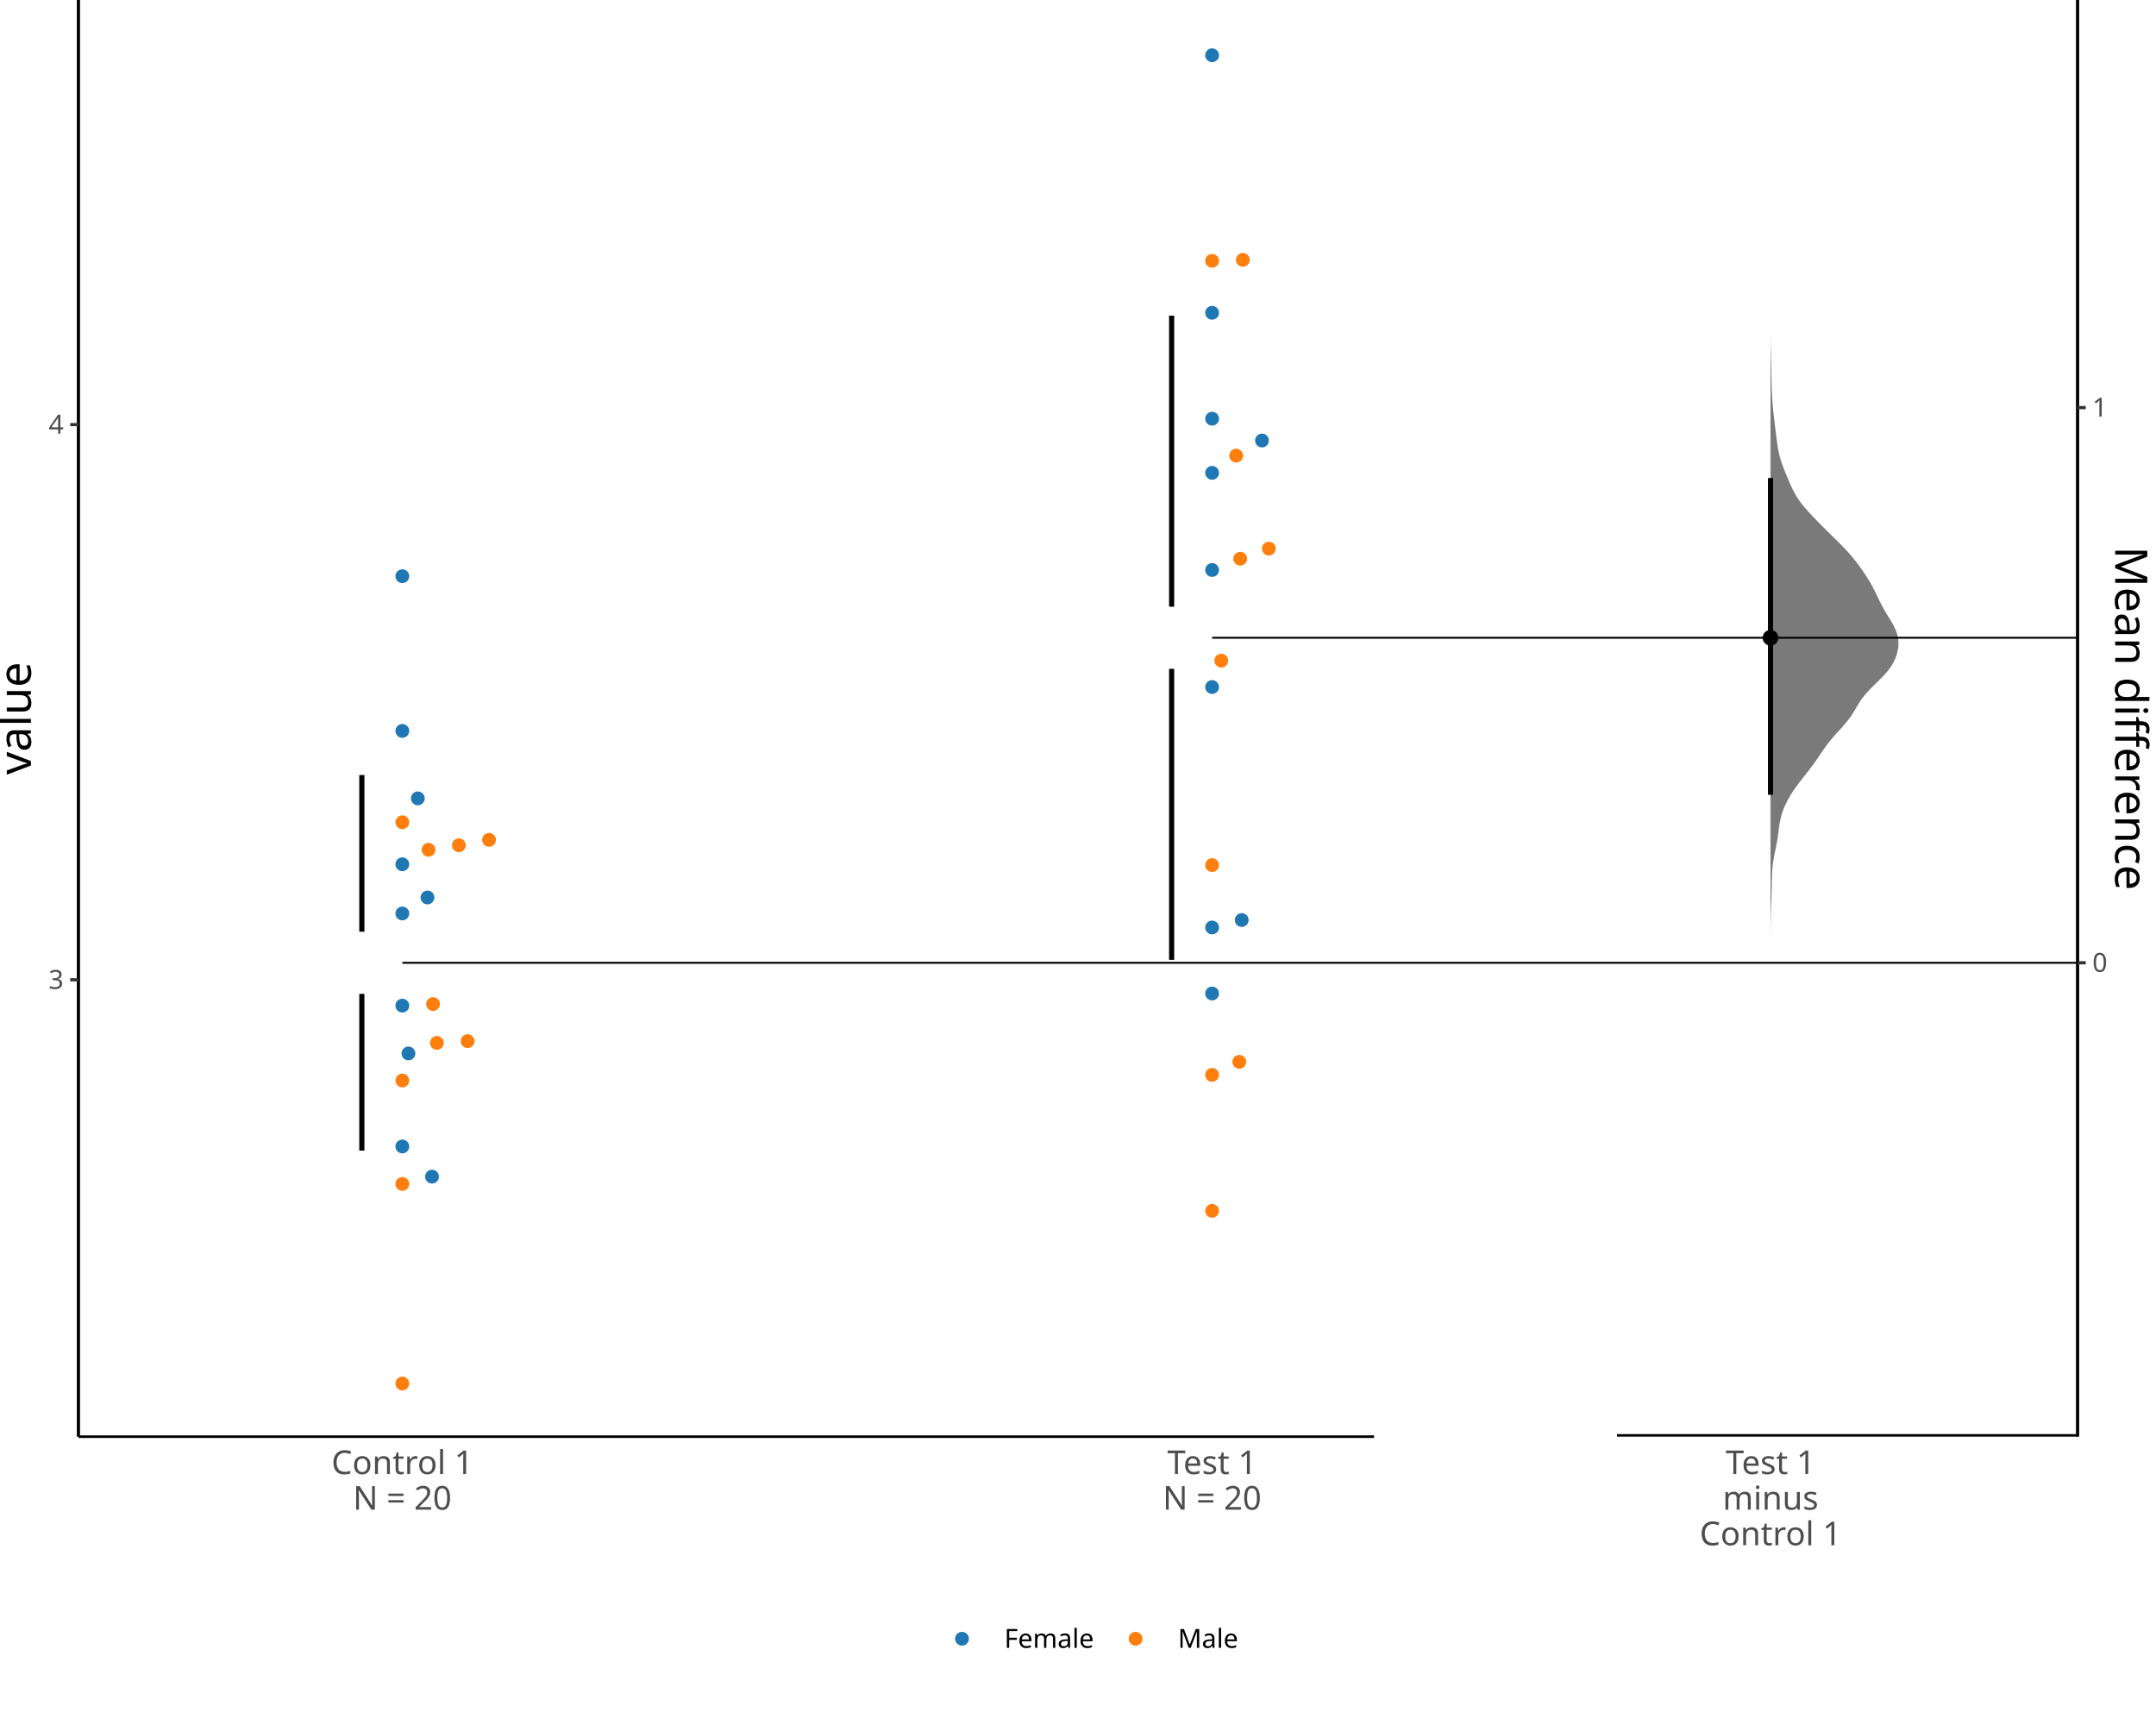
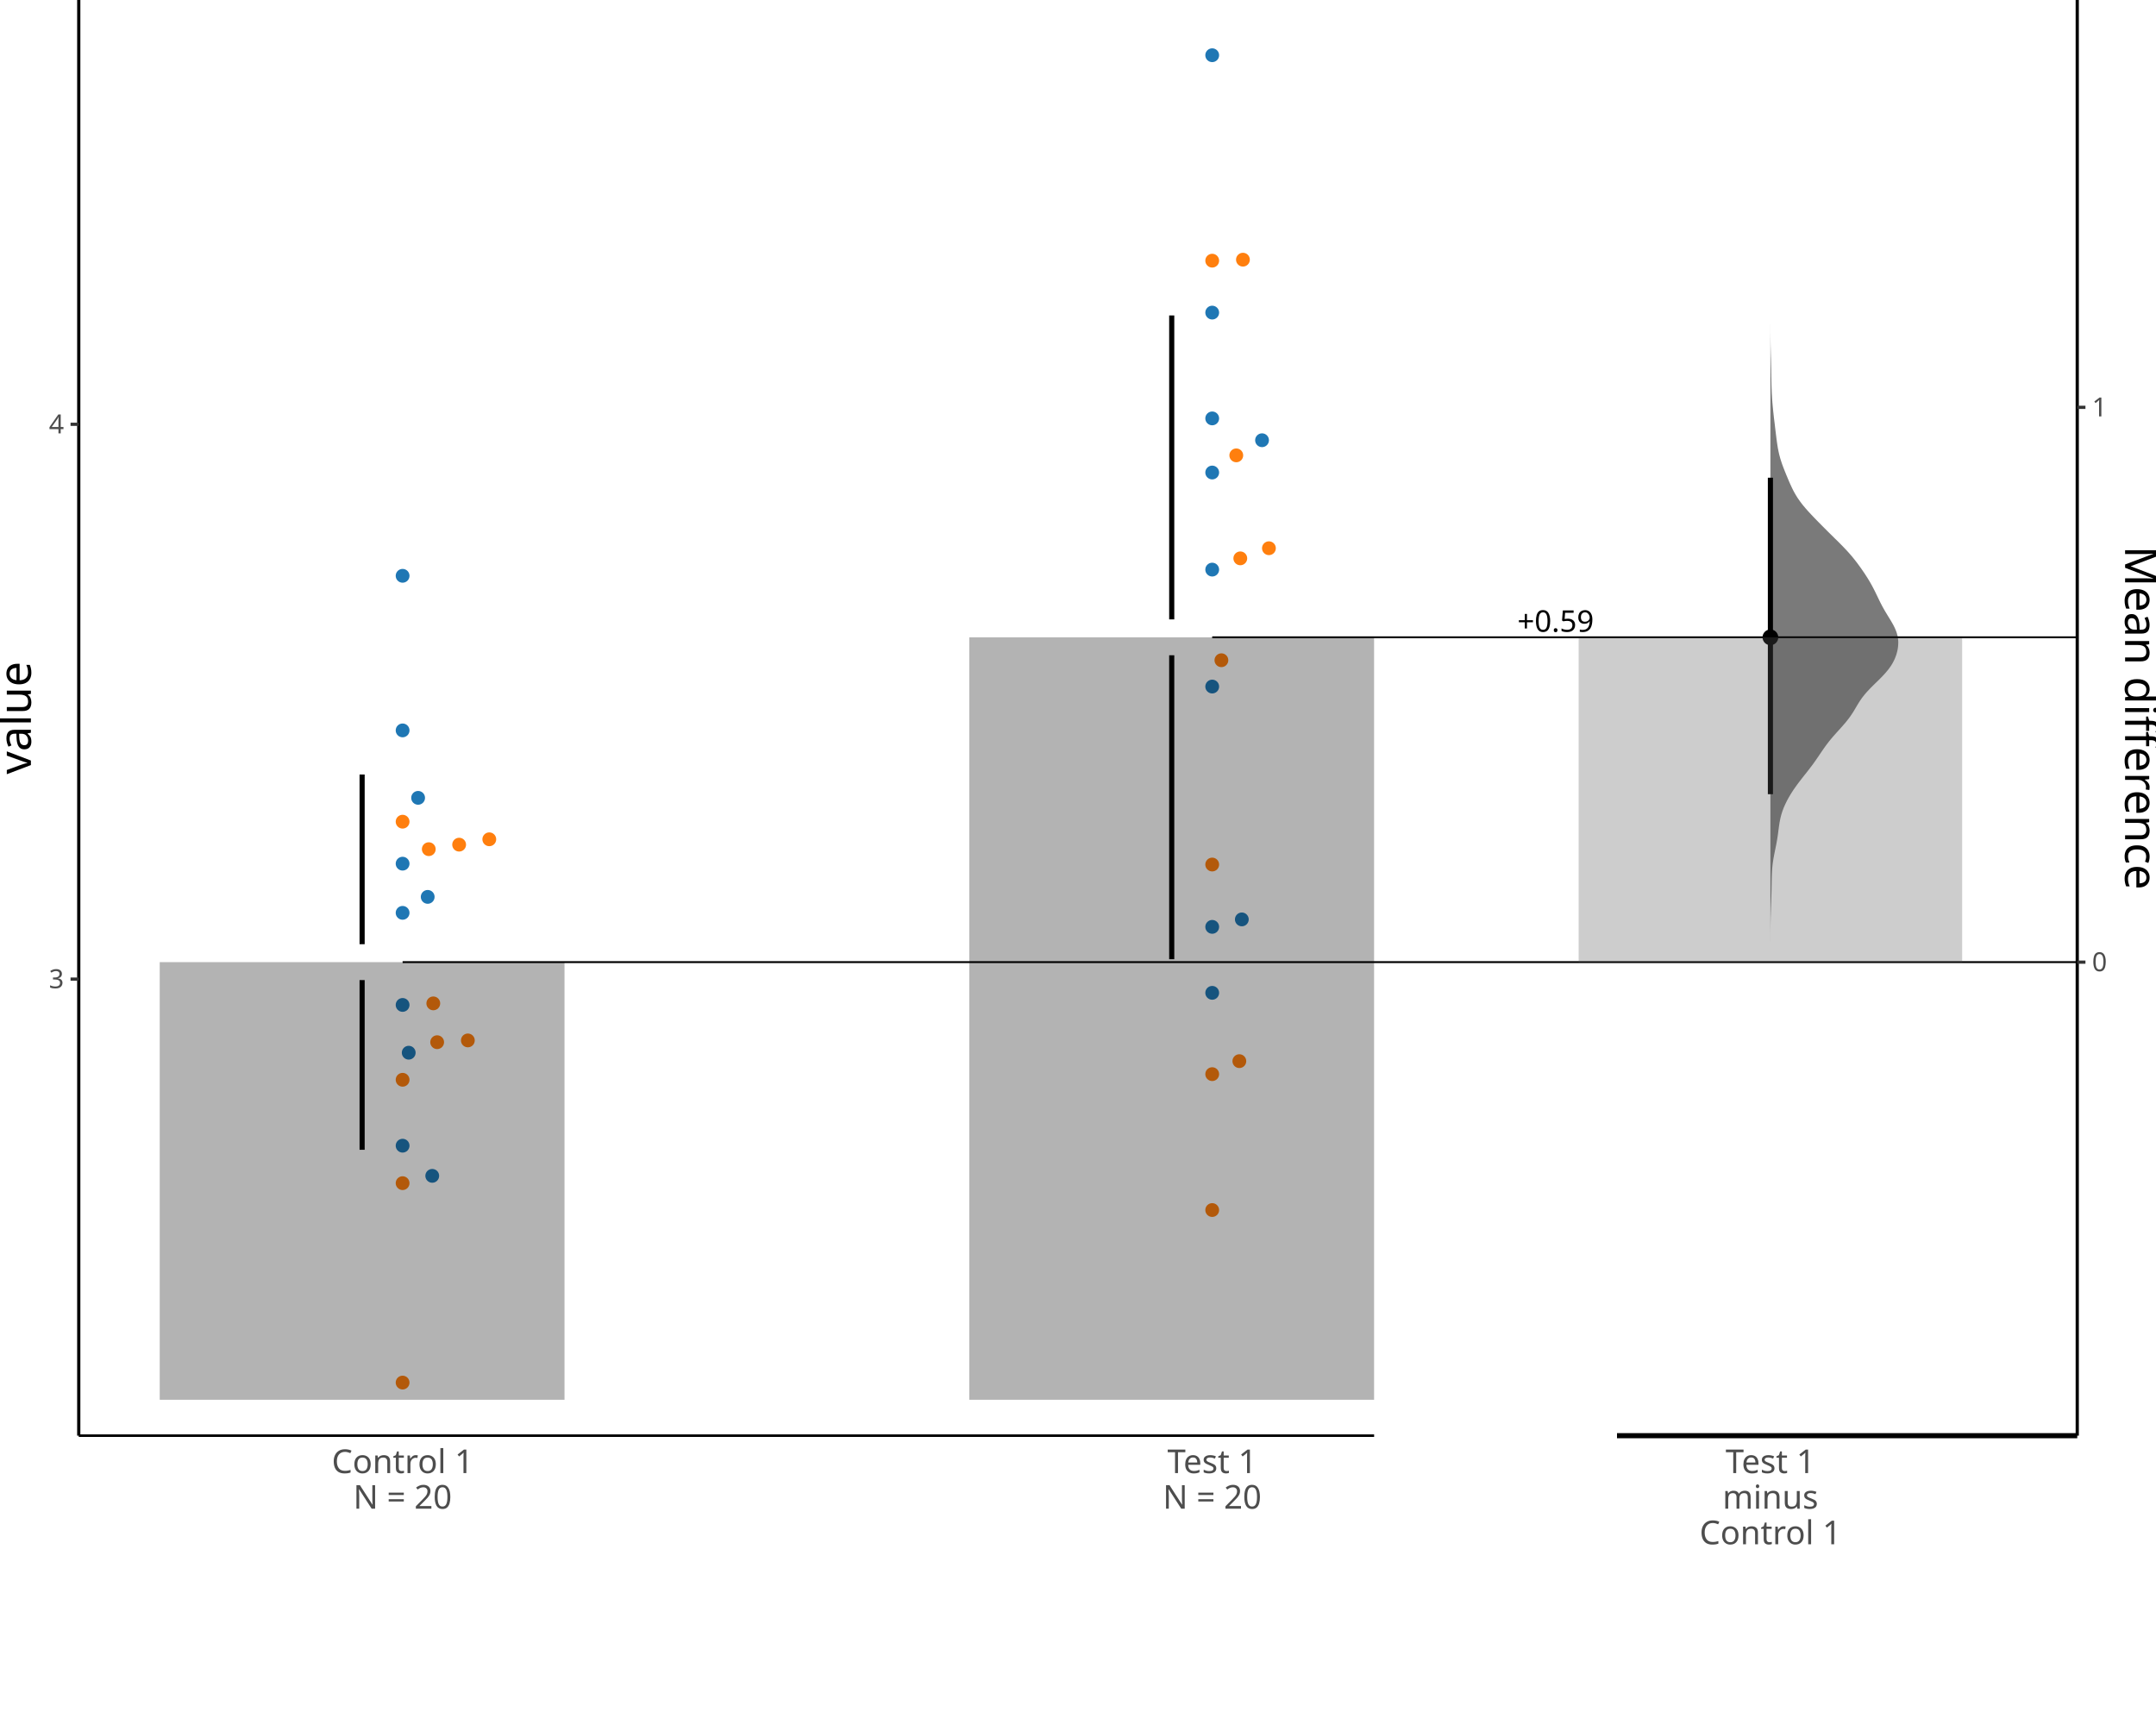
<svg xmlns="http://www.w3.org/2000/svg" class="svglite" data-engine-version="2.0" width="720.00pt" height="576.00pt" viewBox="0 0 720.00 576.00">
  <defs>
    <style type="text/css">
    .svglite line, .svglite polyline, .svglite polygon, .svglite path, .svglite rect, .svglite circle {
      fill: none;
      stroke: #000000;
      stroke-linecap: round;
      stroke-linejoin: round;
      stroke-miterlimit: 10.00;
    }
  </style>
  </defs>
  <rect width="100%" height="100%" style="stroke: none; fill: #FFFFFF;" />
  <defs>
    <clipPath id="cpMC4wMHw3MjAuMDB8MC4wMHw1NzYuMDA=">
      <rect x="0.00" y="0.00" width="720.00" height="576.00" />
    </clipPath>
  </defs>
  <g clip-path="url(#cpMC4wMHw3MjAuMDB8MC4wMHw1NzYuMDA=)">
</g>
  <defs>
    <clipPath id="cpMC4wMHw3MjAuMDB8MC4wMHw1MTguNDA=">
      <rect x="0.00" y="0.00" width="720.00" height="518.40" />
    </clipPath>
  </defs>
  <g clip-path="url(#cpMC4wMHw3MjAuMDB8MC4wMHw1MTguNDA=)">
</g>
  <g clip-path="url(#cpMC4wMHw3MjAuMDB8MC4wMHw1NzYuMDA=)">
</g>
  <defs>
    <clipPath id="cpMC4wMHw1NDAuMDB8MC4wMHw1MTguNDA=">
      <rect x="0.00" y="0.00" width="540.00" height="518.40" />
    </clipPath>
  </defs>
  <g clip-path="url(#cpMC4wMHw1NDAuMDB8MC4wMHw1MTguNDA=)">
    <rect x="-0" y="-0" width="540.00" height="518.40" style="stroke-width: 1.07; stroke: #FFFFFF; fill: #FFFFFF;" />
  </g>
  <g clip-path="url(#cpMC4wMHw3MjAuMDB8MC4wMHw1NzYuMDA=)">
-     <rect x="26.19" y="-0" width="513.81" height="479.72" style="stroke-width: 1.07; stroke: none; fill: #FFFFFF;" />
-     <circle cx="143.11" cy="283.75" r="1.95" style="stroke-width: 0.71; stroke: #FF7F0E; fill: #FF7F0E;" />
-     <circle cx="134.36" cy="274.56" r="1.95" style="stroke-width: 0.71; stroke: #FF7F0E; fill: #FF7F0E;" />
-     <circle cx="144.62" cy="335.27" r="1.95" style="stroke-width: 0.71; stroke: #FF7F0E; fill: #FF7F0E;" />
-     <circle cx="134.36" cy="360.80" r="1.95" style="stroke-width: 0.71; stroke: #FF7F0E; fill: #FF7F0E;" />
-     <circle cx="153.24" cy="282.24" r="1.95" style="stroke-width: 0.71; stroke: #FF7F0E; fill: #FF7F0E;" />
-     <circle cx="134.36" cy="461.98" r="1.95" style="stroke-width: 0.71; stroke: #FF7F0E; fill: #FF7F0E;" />
-     <circle cx="163.32" cy="280.44" r="1.95" style="stroke-width: 0.71; stroke: #FF7F0E; fill: #FF7F0E;" />
-     <circle cx="156.16" cy="347.65" r="1.95" style="stroke-width: 0.71; stroke: #FF7F0E; fill: #FF7F0E;" />
-     <circle cx="145.90" cy="348.24" r="1.95" style="stroke-width: 0.71; stroke: #FF7F0E; fill: #FF7F0E;" />
-     <circle cx="134.36" cy="395.34" r="1.95" style="stroke-width: 0.71; stroke: #FF7F0E; fill: #FF7F0E;" />
-     <circle cx="134.36" cy="335.79" r="1.95" style="stroke-width: 0.71; stroke: #1F77B4; fill: #1F77B4;" />
-     <circle cx="134.36" cy="192.40" r="1.95" style="stroke-width: 0.71; stroke: #1F77B4; fill: #1F77B4;" />
-     <circle cx="142.75" cy="299.68" r="1.95" style="stroke-width: 0.71; stroke: #1F77B4; fill: #1F77B4;" />
-     <circle cx="134.36" cy="288.59" r="1.95" style="stroke-width: 0.71; stroke: #1F77B4; fill: #1F77B4;" />
-     <circle cx="134.36" cy="382.82" r="1.95" style="stroke-width: 0.71; stroke: #1F77B4; fill: #1F77B4;" />
-     <circle cx="139.54" cy="266.59" r="1.95" style="stroke-width: 0.71; stroke: #1F77B4; fill: #1F77B4;" />
-     <circle cx="144.27" cy="392.89" r="1.95" style="stroke-width: 0.71; stroke: #1F77B4; fill: #1F77B4;" />
-     <circle cx="136.40" cy="351.76" r="1.95" style="stroke-width: 0.71; stroke: #1F77B4; fill: #1F77B4;" />
-     <circle cx="134.36" cy="244.06" r="1.95" style="stroke-width: 0.71; stroke: #1F77B4; fill: #1F77B4;" />
-     <circle cx="134.36" cy="305.02" r="1.95" style="stroke-width: 0.71; stroke: #1F77B4; fill: #1F77B4;" />
-     <circle cx="407.86" cy="220.61" r="1.95" style="stroke-width: 0.71; stroke: #FF7F0E; fill: #FF7F0E;" />
-     <circle cx="404.79" cy="358.92" r="1.95" style="stroke-width: 0.71; stroke: #FF7F0E; fill: #FF7F0E;" />
-     <circle cx="423.73" cy="183.19" r="1.95" style="stroke-width: 0.71; stroke: #FF7F0E; fill: #FF7F0E;" />
-     <circle cx="404.79" cy="87.09" r="1.95" style="stroke-width: 0.71; stroke: #FF7F0E; fill: #FF7F0E;" />
-     <circle cx="404.79" cy="288.87" r="1.95" style="stroke-width: 0.71; stroke: #FF7F0E; fill: #FF7F0E;" />
-     <circle cx="404.79" cy="404.32" r="1.95" style="stroke-width: 0.71; stroke: #FF7F0E; fill: #FF7F0E;" />
-     <circle cx="412.83" cy="152.15" r="1.95" style="stroke-width: 0.71; stroke: #FF7F0E; fill: #FF7F0E;" />
-     <circle cx="415.06" cy="86.77" r="1.95" style="stroke-width: 0.71; stroke: #FF7F0E; fill: #FF7F0E;" />
-     <circle cx="414.17" cy="186.56" r="1.95" style="stroke-width: 0.71; stroke: #FF7F0E; fill: #FF7F0E;" />
-     <circle cx="413.85" cy="354.57" r="1.95" style="stroke-width: 0.71; stroke: #FF7F0E; fill: #FF7F0E;" />
-     <circle cx="404.79" cy="229.41" r="1.95" style="stroke-width: 0.71; stroke: #1F77B4; fill: #1F77B4;" />
-     <circle cx="414.68" cy="307.21" r="1.95" style="stroke-width: 0.71; stroke: #1F77B4; fill: #1F77B4;" />
-     <circle cx="404.79" cy="331.74" r="1.95" style="stroke-width: 0.71; stroke: #1F77B4; fill: #1F77B4;" />
-     <circle cx="404.79" cy="18.45" r="1.95" style="stroke-width: 0.71; stroke: #1F77B4; fill: #1F77B4;" />
-     <circle cx="404.79" cy="104.45" r="1.95" style="stroke-width: 0.71; stroke: #1F77B4; fill: #1F77B4;" />
-     <circle cx="421.44" cy="147.10" r="1.95" style="stroke-width: 0.71; stroke: #1F77B4; fill: #1F77B4;" />
-     <circle cx="404.79" cy="157.89" r="1.95" style="stroke-width: 0.71; stroke: #1F77B4; fill: #1F77B4;" />
-     <circle cx="404.79" cy="309.70" r="1.95" style="stroke-width: 0.71; stroke: #1F77B4; fill: #1F77B4;" />
-     <circle cx="404.79" cy="190.33" r="1.95" style="stroke-width: 0.71; stroke: #1F77B4; fill: #1F77B4;" />
-     <circle cx="404.79" cy="139.81" r="1.95" style="stroke-width: 0.71; stroke: #1F77B4; fill: #1F77B4;" />
-     <line x1="134.36" y1="321.49" x2="540.00" y2="321.49" style="stroke-width: 0.64; stroke-linecap: butt;" />
-     <line x1="404.79" y1="212.96" x2="540.00" y2="212.96" style="stroke-width: 0.64; stroke-linecap: butt;" />
-     <line x1="120.84" y1="310.26" x2="120.84" y2="259.65" style="stroke-width: 1.71; stroke-linecap: square;" />
-     <line x1="391.27" y1="201.72" x2="391.27" y2="106.26" style="stroke-width: 1.71; stroke-linecap: square;" />
-     <line x1="120.84" y1="332.73" x2="120.84" y2="383.33" style="stroke-width: 1.71; stroke-linecap: square;" />
-     <line x1="391.27" y1="224.19" x2="391.27" y2="319.66" style="stroke-width: 1.71; stroke-linecap: square;" />
-     <line x1="26.19" y1="479.72" x2="458.87" y2="479.72" style="stroke-width: 0.85; stroke-linecap: butt;" />
-     <polyline points="26.19,479.72 26.19,0.00 " style="stroke-width: 1.07; stroke-linecap: butt;" />
-     <text x="21.26" y="330.20" text-anchor="end" style="font-size: 8.80px; fill: #4D4D4D; font-family: sans;" textLength="4.89px" lengthAdjust="spacingAndGlyphs">3</text>
-     <text x="21.26" y="144.81" text-anchor="end" style="font-size: 8.80px; fill: #4D4D4D; font-family: sans;" textLength="4.89px" lengthAdjust="spacingAndGlyphs">4</text>
-     <polyline points="23.45,327.17 26.19,327.17 " style="stroke-width: 1.07; stroke: #333333; stroke-linecap: butt;" />
-     <polyline points="23.45,141.78 26.19,141.78 " style="stroke-width: 1.07; stroke: #333333; stroke-linecap: butt;" />
-     <text x="134.36" y="492.22" text-anchor="middle" style="font-size: 11.00px; fill: #4D4D4D; font-family: sans;" textLength="44.64px" lengthAdjust="spacingAndGlyphs">Control 1</text>
-     <text x="134.36" y="504.10" text-anchor="middle" style="font-size: 11.00px; fill: #4D4D4D; font-family: sans;" textLength="32.72px" lengthAdjust="spacingAndGlyphs">N = 20</text>
-     <text x="404.79" y="492.22" text-anchor="middle" style="font-size: 11.00px; fill: #4D4D4D; font-family: sans;" textLength="30.57px" lengthAdjust="spacingAndGlyphs">Test 1</text>
-     <text x="404.79" y="504.10" text-anchor="middle" style="font-size: 11.00px; fill: #4D4D4D; font-family: sans;" textLength="32.72px" lengthAdjust="spacingAndGlyphs">N = 20</text>
-     <text transform="translate(10.32,239.86) rotate(-90)" text-anchor="middle" style="font-size: 15.00px; font-family: sans;" textLength="35.87px" lengthAdjust="spacingAndGlyphs">value</text>
+     <rect x="26.30" y="-0" width="513.70" height="479.39" style="stroke-width: 1.07; stroke: none; fill: #FFFFFF;" />
+     <circle cx="143.19" cy="283.55" r="1.95" style="stroke-width: 0.71; stroke: #FF7F0E; fill: #FF7F0E;" />
+     <circle cx="134.45" cy="274.37" r="1.95" style="stroke-width: 0.71; stroke: #FF7F0E; fill: #FF7F0E;" />
+     <circle cx="144.70" cy="335.04" r="1.95" style="stroke-width: 0.71; stroke: #FF7F0E; fill: #FF7F0E;" />
+     <circle cx="134.45" cy="360.55" r="1.95" style="stroke-width: 0.71; stroke: #FF7F0E; fill: #FF7F0E;" />
+     <circle cx="153.33" cy="282.04" r="1.95" style="stroke-width: 0.71; stroke: #FF7F0E; fill: #FF7F0E;" />
+     <circle cx="134.45" cy="461.66" r="1.95" style="stroke-width: 0.71; stroke: #FF7F0E; fill: #FF7F0E;" />
+     <circle cx="163.40" cy="280.25" r="1.95" style="stroke-width: 0.71; stroke: #FF7F0E; fill: #FF7F0E;" />
+     <circle cx="156.24" cy="347.41" r="1.95" style="stroke-width: 0.71; stroke: #FF7F0E; fill: #FF7F0E;" />
+     <circle cx="145.99" cy="348.00" r="1.95" style="stroke-width: 0.71; stroke: #FF7F0E; fill: #FF7F0E;" />
+     <circle cx="134.45" cy="395.07" r="1.95" style="stroke-width: 0.71; stroke: #FF7F0E; fill: #FF7F0E;" />
+     <circle cx="134.45" cy="335.56" r="1.95" style="stroke-width: 0.71; stroke: #1F77B4; fill: #1F77B4;" />
+     <circle cx="134.45" cy="192.27" r="1.95" style="stroke-width: 0.71; stroke: #1F77B4; fill: #1F77B4;" />
+     <circle cx="142.83" cy="299.48" r="1.95" style="stroke-width: 0.71; stroke: #1F77B4; fill: #1F77B4;" />
+     <circle cx="134.45" cy="288.39" r="1.95" style="stroke-width: 0.71; stroke: #1F77B4; fill: #1F77B4;" />
+     <circle cx="134.45" cy="382.56" r="1.95" style="stroke-width: 0.71; stroke: #1F77B4; fill: #1F77B4;" />
+     <circle cx="139.63" cy="266.41" r="1.95" style="stroke-width: 0.71; stroke: #1F77B4; fill: #1F77B4;" />
+     <circle cx="144.35" cy="392.63" r="1.95" style="stroke-width: 0.71; stroke: #1F77B4; fill: #1F77B4;" />
+     <circle cx="136.49" cy="351.51" r="1.95" style="stroke-width: 0.71; stroke: #1F77B4; fill: #1F77B4;" />
+     <circle cx="134.45" cy="243.89" r="1.95" style="stroke-width: 0.71; stroke: #1F77B4; fill: #1F77B4;" />
+     <circle cx="134.45" cy="304.81" r="1.95" style="stroke-width: 0.71; stroke: #1F77B4; fill: #1F77B4;" />
+     <circle cx="407.89" cy="220.46" r="1.95" style="stroke-width: 0.71; stroke: #FF7F0E; fill: #FF7F0E;" />
+     <circle cx="404.82" cy="358.67" r="1.95" style="stroke-width: 0.71; stroke: #FF7F0E; fill: #FF7F0E;" />
+     <circle cx="423.76" cy="183.06" r="1.95" style="stroke-width: 0.71; stroke: #FF7F0E; fill: #FF7F0E;" />
+     <circle cx="404.82" cy="87.04" r="1.95" style="stroke-width: 0.71; stroke: #FF7F0E; fill: #FF7F0E;" />
+     <circle cx="404.82" cy="288.68" r="1.95" style="stroke-width: 0.71; stroke: #FF7F0E; fill: #FF7F0E;" />
+     <circle cx="404.82" cy="404.05" r="1.95" style="stroke-width: 0.71; stroke: #FF7F0E; fill: #FF7F0E;" />
+     <circle cx="412.86" cy="152.05" r="1.95" style="stroke-width: 0.71; stroke: #FF7F0E; fill: #FF7F0E;" />
+     <circle cx="415.08" cy="86.71" r="1.95" style="stroke-width: 0.71; stroke: #FF7F0E; fill: #FF7F0E;" />
+     <circle cx="414.20" cy="186.44" r="1.95" style="stroke-width: 0.71; stroke: #FF7F0E; fill: #FF7F0E;" />
+     <circle cx="413.88" cy="354.33" r="1.95" style="stroke-width: 0.71; stroke: #FF7F0E; fill: #FF7F0E;" />
+     <circle cx="404.82" cy="229.25" r="1.95" style="stroke-width: 0.71; stroke: #1F77B4; fill: #1F77B4;" />
+     <circle cx="414.71" cy="307.00" r="1.95" style="stroke-width: 0.71; stroke: #1F77B4; fill: #1F77B4;" />
+     <circle cx="404.82" cy="331.52" r="1.95" style="stroke-width: 0.71; stroke: #1F77B4; fill: #1F77B4;" />
+     <circle cx="404.82" cy="18.44" r="1.95" style="stroke-width: 0.71; stroke: #1F77B4; fill: #1F77B4;" />
+     <circle cx="404.82" cy="104.38" r="1.95" style="stroke-width: 0.71; stroke: #1F77B4; fill: #1F77B4;" />
+     <circle cx="421.46" cy="147.00" r="1.95" style="stroke-width: 0.71; stroke: #1F77B4; fill: #1F77B4;" />
+     <circle cx="404.82" cy="157.78" r="1.95" style="stroke-width: 0.71; stroke: #1F77B4; fill: #1F77B4;" />
+     <circle cx="404.82" cy="309.49" r="1.95" style="stroke-width: 0.71; stroke: #1F77B4; fill: #1F77B4;" />
+     <circle cx="404.82" cy="190.20" r="1.95" style="stroke-width: 0.71; stroke: #1F77B4; fill: #1F77B4;" />
+     <circle cx="404.82" cy="139.71" r="1.95" style="stroke-width: 0.71; stroke: #1F77B4; fill: #1F77B4;" />
+     <line x1="134.45" y1="321.27" x2="540.00" y2="321.27" style="stroke-width: 0.64; stroke-linecap: butt;" />
+     <line x1="404.82" y1="212.81" x2="540.00" y2="212.81" style="stroke-width: 0.64; stroke-linecap: butt;" />
+     <line x1="120.93" y1="314.43" x2="120.93" y2="259.48" style="stroke-width: 1.71; stroke-linecap: square;" />
+     <line x1="391.30" y1="205.96" x2="391.30" y2="106.19" style="stroke-width: 1.71; stroke-linecap: square;" />
+     <line x1="120.93" y1="328.12" x2="120.93" y2="383.07" style="stroke-width: 1.71; stroke-linecap: square;" />
+     <line x1="391.30" y1="219.66" x2="391.30" y2="319.44" style="stroke-width: 1.71; stroke-linecap: square;" />
+     <line x1="26.30" y1="479.39" x2="458.89" y2="479.39" style="stroke-width: 0.85; stroke-linecap: butt;" />
+     <rect x="53.34" y="321.27" width="135.18" height="146.13" style="stroke-width: 1.07; stroke: none; stroke-linecap: butt; stroke-linejoin: miter; fill: #000000; fill-opacity: 0.30;" />
+     <rect x="323.70" y="212.81" width="135.18" height="254.59" style="stroke-width: 1.07; stroke: none; stroke-linecap: butt; stroke-linejoin: miter; fill: #000000; fill-opacity: 0.30;" />
+     <polyline points="26.30,479.39 26.30,0.00 " style="stroke-width: 1.07; stroke-linecap: butt;" />
+     <text x="21.37" y="329.97" text-anchor="end" style="font-size: 8.80px; fill: #4D4D4D; font-family: sans;" textLength="4.89px" lengthAdjust="spacingAndGlyphs">3</text>
+     <text x="21.37" y="144.71" text-anchor="end" style="font-size: 8.80px; fill: #4D4D4D; font-family: sans;" textLength="4.89px" lengthAdjust="spacingAndGlyphs">4</text>
+     <polyline points="23.56,326.94 26.30,326.94 " style="stroke-width: 1.07; stroke: #333333; stroke-linecap: butt;" />
+     <polyline points="23.56,141.68 26.30,141.68 " style="stroke-width: 1.07; stroke: #333333; stroke-linecap: butt;" />
+     <text x="134.45" y="491.89" text-anchor="middle" style="font-size: 11.00px; fill: #4D4D4D; font-family: sans;" textLength="44.64px" lengthAdjust="spacingAndGlyphs">Control 1</text>
+     <text x="134.45" y="503.77" text-anchor="middle" style="font-size: 11.00px; fill: #4D4D4D; font-family: sans;" textLength="32.72px" lengthAdjust="spacingAndGlyphs">N = 20</text>
+     <text x="404.82" y="491.89" text-anchor="middle" style="font-size: 11.00px; fill: #4D4D4D; font-family: sans;" textLength="30.57px" lengthAdjust="spacingAndGlyphs">Test 1</text>
+     <text x="404.82" y="503.77" text-anchor="middle" style="font-size: 11.00px; fill: #4D4D4D; font-family: sans;" textLength="32.72px" lengthAdjust="spacingAndGlyphs">N = 20</text>
+     <text transform="translate(10.32,239.70) rotate(-90)" text-anchor="middle" style="font-size: 15.00px; font-family: sans;" textLength="35.87px" lengthAdjust="spacingAndGlyphs">value</text>
  </g>
  <defs>
    <clipPath id="cpNTQwLjAwfDcyMC4wMHwwLjAwfDUxOC40MA==">
      <rect x="540.00" y="0.00" width="180.00" height="518.40" />
    </clipPath>
  </defs>
  <g clip-path="url(#cpNTQwLjAwfDcyMC4wMHwwLjAwfDUxOC40MA==)">
    <rect x="540.00" y="-0" width="180.00" height="518.40" style="stroke-width: 1.07; stroke: #FFFFFF; fill: #FFFFFF;" />
  </g>
  <g clip-path="url(#cpMC4wMHw3MjAuMDB8MC4wMHw1NzYuMDA=)">
- </g>
-   <defs>
-     <clipPath id="cpNTQwLjAwfDY5My44MXwwLjAwfDQ3OS43Mg==">
-       <rect x="540.00" y="0.00" width="153.81" height="479.72" />
-     </clipPath>
-   </defs>
-   <g clip-path="url(#cpNTQwLjAwfDY5My44MXwwLjAwfDQ3OS43Mg==)">
-     <rect x="540.00" y="-0" width="153.81" height="479.72" style="stroke-width: 1.07; stroke: none; fill: #FFFFFF;" />
-     <polygon points="591.27,315.12 591.27,314.71 591.27,314.31 591.27,313.90 591.27,313.49 591.27,313.09 591.28,312.68 591.28,312.27 591.28,311.87 591.28,311.46 591.28,311.05 591.29,310.65 591.29,310.24 591.29,309.83 591.30,309.43 591.30,309.02 591.31,308.61 591.32,308.21 591.32,307.80 591.33,307.39 591.34,306.99 591.35,306.58 591.36,306.17 591.37,305.77 591.38,305.36 591.40,304.95 591.41,304.55 591.42,304.14 591.44,303.73 591.45,303.33 591.46,302.92 591.48,302.51 591.49,302.11 591.51,301.70 591.52,301.29 591.54,300.89 591.55,300.48 591.56,300.07 591.58,299.67 591.59,299.26 591.60,298.85 591.61,298.45 591.62,298.04 591.63,297.63 591.64,297.23 591.65,296.82 591.66,296.41 591.67,296.01 591.68,295.60 591.68,295.19 591.69,294.79 591.70,294.38 591.71,293.97 591.72,293.57 591.73,293.16 591.74,292.75 591.75,292.35 591.77,291.94 591.79,291.53 591.81,291.13 591.84,290.72 591.87,290.31 591.90,289.91 591.94,289.50 591.98,289.09 592.03,288.69 592.08,288.28 592.14,287.87 592.20,287.47 592.26,287.06 592.33,286.65 592.40,286.25 592.48,285.84 592.56,285.43 592.64,285.03 592.72,284.62 592.80,284.21 592.89,283.81 592.97,283.40 593.05,282.99 593.13,282.59 593.21,282.18 593.29,281.77 593.37,281.37 593.44,280.96 593.51,280.55 593.58,280.15 593.64,279.74 593.70,279.33 593.76,278.93 593.81,278.52 593.87,278.11 593.92,277.71 593.97,277.30 594.03,276.89 594.08,276.49 594.14,276.08 594.19,275.67 594.26,275.27 594.32,274.86 594.40,274.45 594.47,274.05 594.56,273.64 594.65,273.23 594.75,272.83 594.86,272.42 594.97,272.01 595.10,271.61 595.23,271.20 595.37,270.79 595.52,270.39 595.68,269.98 595.85,269.57 596.03,269.17 596.21,268.76 596.41,268.35 596.61,267.95 596.81,267.54 597.03,267.13 597.25,266.73 597.48,266.32 597.72,265.91 597.96,265.51 598.21,265.10 598.47,264.69 598.73,264.29 599.01,263.88 599.28,263.47 599.57,263.07 599.86,262.66 600.15,262.25 600.45,261.85 600.76,261.44 601.07,261.03 601.38,260.63 601.70,260.22 602.02,259.81 602.34,259.41 602.66,259.00 602.98,258.59 603.30,258.19 603.62,257.78 603.94,257.37 604.26,256.97 604.57,256.56 604.88,256.15 605.18,255.75 605.48,255.34 605.78,254.93 606.07,254.53 606.36,254.12 606.64,253.71 606.92,253.31 607.20,252.90 607.48,252.49 607.75,252.09 608.02,251.68 608.30,251.27 608.58,250.87 608.85,250.46 609.14,250.05 609.43,249.65 609.72,249.24 610.02,248.83 610.33,248.43 610.64,248.02 610.96,247.61 611.29,247.21 611.63,246.80 611.98,246.39 612.33,245.99 612.68,245.58 613.04,245.17 613.41,244.77 613.77,244.36 614.14,243.95 614.51,243.55 614.88,243.14 615.24,242.73 615.60,242.33 615.95,241.92 616.29,241.51 616.63,241.11 616.96,240.70 617.28,240.29 617.58,239.89 617.88,239.48 618.16,239.07 618.44,238.67 618.70,238.26 618.96,237.85 619.21,237.45 619.46,237.04 619.70,236.63 619.94,236.23 620.18,235.82 620.42,235.41 620.67,235.01 620.93,234.60 621.19,234.19 621.46,233.79 621.75,233.38 622.05,232.97 622.36,232.57 622.69,232.16 623.03,231.75 623.38,231.35 623.75,230.94 624.13,230.53 624.52,230.13 624.92,229.72 625.32,229.31 625.73,228.91 626.15,228.50 626.56,228.09 626.98,227.69 627.39,227.28 627.80,226.87 628.20,226.47 628.60,226.06 628.99,225.65 629.36,225.25 629.73,224.84 630.08,224.43 630.41,224.03 630.73,223.62 631.04,223.21 631.33,222.81 631.60,222.40 631.86,221.99 632.10,221.59 632.32,221.18 632.53,220.77 632.72,220.37 632.90,219.96 633.06,219.55 633.21,219.15 633.34,218.74 633.47,218.33 633.58,217.93 633.67,217.52 633.76,217.11 633.83,216.71 633.89,216.30 633.94,215.89 633.97,215.49 633.99,215.08 634.00,214.67 633.99,214.27 633.96,213.86 633.92,213.45 633.86,213.05 633.79,212.64 633.70,212.23 633.59,211.83 633.47,211.42 633.33,211.01 633.17,210.61 633.00,210.20 632.82,209.79 632.62,209.39 632.41,208.98 632.20,208.57 631.97,208.17 631.73,207.76 631.49,207.35 631.25,206.95 631.00,206.54 630.75,206.13 630.50,205.73 630.25,205.32 630.00,204.91 629.76,204.51 629.52,204.10 629.28,203.69 629.05,203.29 628.83,202.88 628.61,202.47 628.39,202.07 628.18,201.66 627.98,201.25 627.77,200.85 627.58,200.44 627.38,200.03 627.18,199.63 626.99,199.22 626.79,198.81 626.60,198.41 626.40,198.00 626.20,197.59 625.99,197.19 625.79,196.78 625.57,196.37 625.36,195.97 625.14,195.56 624.91,195.15 624.68,194.75 624.45,194.34 624.21,193.93 623.96,193.53 623.71,193.12 623.45,192.71 623.19,192.31 622.93,191.90 622.66,191.49 622.38,191.09 622.10,190.68 621.82,190.27 621.54,189.87 621.25,189.46 620.95,189.05 620.65,188.65 620.35,188.24 620.04,187.83 619.73,187.43 619.41,187.02 619.08,186.61 618.75,186.21 618.41,185.80 618.07,185.39 617.71,184.99 617.35,184.58 616.98,184.17 616.61,183.77 616.23,183.36 615.84,182.95 615.44,182.55 615.05,182.14 614.64,181.73 614.24,181.33 613.83,180.92 613.42,180.51 613.01,180.11 612.59,179.70 612.18,179.29 611.77,178.89 611.35,178.48 610.94,178.07 610.53,177.67 610.12,177.26 609.71,176.85 609.31,176.45 608.90,176.04 608.50,175.63 608.10,175.23 607.69,174.82 607.30,174.41 606.90,174.01 606.50,173.60 606.11,173.19 605.72,172.79 605.33,172.38 604.94,171.97 604.56,171.57 604.19,171.16 603.82,170.76 603.46,170.35 603.10,169.94 602.75,169.54 602.41,169.13 602.08,168.72 601.76,168.32 601.44,167.91 601.14,167.50 600.85,167.10 600.57,166.69 600.30,166.28 600.04,165.88 599.79,165.47 599.55,165.06 599.32,164.66 599.10,164.25 598.89,163.84 598.68,163.44 598.48,163.03 598.29,162.62 598.10,162.22 597.92,161.81 597.74,161.40 597.56,161.00 597.38,160.59 597.21,160.18 597.04,159.78 596.87,159.37 596.70,158.96 596.53,158.56 596.37,158.15 596.20,157.74 596.04,157.34 595.88,156.93 595.72,156.52 595.56,156.12 595.41,155.71 595.26,155.30 595.12,154.90 594.98,154.49 594.85,154.08 594.72,153.68 594.59,153.27 594.48,152.86 594.36,152.46 594.26,152.05 594.16,151.64 594.07,151.24 593.98,150.83 593.89,150.42 593.82,150.02 593.74,149.61 593.67,149.20 593.61,148.80 593.55,148.39 593.49,147.98 593.43,147.58 593.37,147.17 593.32,146.76 593.27,146.36 593.22,145.95 593.17,145.54 593.12,145.14 593.07,144.73 593.02,144.32 592.97,143.92 592.92,143.51 592.87,143.10 592.82,142.70 592.77,142.29 592.72,141.88 592.67,141.48 592.63,141.07 592.58,140.66 592.53,140.26 592.48,139.85 592.43,139.44 592.39,139.04 592.34,138.63 592.29,138.22 592.25,137.82 592.21,137.41 592.16,137.00 592.12,136.60 592.08,136.19 592.04,135.78 592.01,135.38 591.97,134.97 591.94,134.56 591.91,134.16 591.88,133.75 591.85,133.34 591.82,132.94 591.80,132.53 591.77,132.12 591.75,131.72 591.73,131.31 591.71,130.90 591.69,130.50 591.68,130.09 591.66,129.68 591.65,129.28 591.64,128.87 591.63,128.46 591.62,128.06 591.61,127.65 591.60,127.24 591.59,126.84 591.59,126.43 591.58,126.02 591.57,125.62 591.56,125.21 591.56,124.80 591.55,124.40 591.54,123.99 591.53,123.58 591.53,123.18 591.52,122.77 591.51,122.36 591.50,121.96 591.49,121.55 591.48,121.14 591.47,120.74 591.46,120.33 591.44,119.92 591.43,119.52 591.42,119.11 591.41,118.70 591.40,118.30 591.39,117.89 591.38,117.48 591.37,117.08 591.36,116.67 591.35,116.26 591.34,115.86 591.33,115.45 591.32,115.04 591.31,114.64 591.31,114.23 591.30,113.82 591.30,113.42 591.29,113.01 591.29,112.60 591.29,112.20 591.28,111.79 591.28,111.38 591.28,110.98 591.28,110.57 591.28,110.16 591.27,109.76 591.27,109.35 591.27,108.94 591.27,108.54 591.27,108.13 591.27,107.72 591.27,107.32 " style="stroke-width: 0.75; stroke: none; fill: #595959; fill-opacity: 0.80;" />
-     <line x1="591.27" y1="264.52" x2="591.27" y2="160.47" style="stroke-width: 1.71; stroke-linecap: square;" />
-     <circle cx="591.27" cy="212.96" r="2.25" style="stroke-width: 0.75; fill: #000000;" />
-     <line x1="334.92" y1="321.49" x2="334.92" y2="321.49" style="stroke-width: 1.71; stroke-linecap: square;" />
-     <circle cx="334.92" cy="321.49" r="2.25" style="stroke-width: 0.75; fill: #000000;" />
-     <line x1="540.00" y1="212.96" x2="693.81" y2="212.96" style="stroke-width: 0.64; stroke-linecap: butt;" />
-     <line x1="540.00" y1="321.49" x2="693.81" y2="321.49" style="stroke-width: 0.64; stroke-linecap: butt;" />
-     <line x1="540.00" y1="479.72" x2="693.81" y2="479.72" style="stroke-width: 1.71; stroke-linecap: butt;" />
-   </g>
-   <g clip-path="url(#cpMC4wMHw3MjAuMDB8MC4wMHw1NzYuMDA=)">
-     <polyline points="693.81,479.72 693.81,0.00 " style="stroke-width: 1.07; stroke-linecap: butt;" />
-     <polyline points="693.81,321.49 696.55,321.49 " style="stroke-width: 1.07; stroke: #333333; stroke-linecap: butt;" />
-     <polyline points="693.81,136.11 696.55,136.11 " style="stroke-width: 1.07; stroke: #333333; stroke-linecap: butt;" />
-     <text x="698.74" y="324.52" style="font-size: 8.80px; fill: #4D4D4D; font-family: sans;" textLength="4.89px" lengthAdjust="spacingAndGlyphs">0</text>
-     <text x="698.74" y="139.13" style="font-size: 8.80px; fill: #4D4D4D; font-family: sans;" textLength="4.89px" lengthAdjust="spacingAndGlyphs">1</text>
-     <text x="591.27" y="492.22" text-anchor="middle" style="font-size: 11.00px; fill: #4D4D4D; font-family: sans;" textLength="30.57px" lengthAdjust="spacingAndGlyphs">Test 1</text>
-     <text x="591.27" y="504.10" text-anchor="middle" style="font-size: 11.00px; fill: #4D4D4D; font-family: sans;" textLength="29.35px" lengthAdjust="spacingAndGlyphs">minus</text>
-     <text x="591.27" y="515.98" text-anchor="middle" style="font-size: 11.00px; fill: #4D4D4D; font-family: sans;" textLength="44.64px" lengthAdjust="spacingAndGlyphs">Control 1</text>
-     <text transform="translate(706.38,239.86) rotate(90)" text-anchor="middle" style="font-size: 15.00px; font-family: sans;" textLength="107.58px" lengthAdjust="spacingAndGlyphs">Mean difference</text>
-     <rect x="301.66" y="533.08" width="116.68" height="28.24" style="stroke-width: 1.07; stroke: none; fill: #FFFFFF;" />
-     <circle cx="321.26" cy="547.20" r="1.95" style="stroke-width: 0.71; stroke: #1F77B4; fill: #1F77B4;" />
-     <circle cx="379.24" cy="547.20" r="1.95" style="stroke-width: 0.71; stroke: #FF7F0E; fill: #FF7F0E;" />
-     <text x="335.38" y="550.23" style="font-size: 8.80px; font-family: sans;" textLength="29.35px" lengthAdjust="spacingAndGlyphs">Female</text>
-     <text x="393.36" y="550.23" style="font-size: 8.80px; font-family: sans;" textLength="19.08px" lengthAdjust="spacingAndGlyphs">Male</text>
+     <rect x="540.00" y="-0" width="153.70" height="479.39" style="stroke-width: 1.07; stroke: none; fill: #FFFFFF;" />
+     <polygon points="591.23,314.90 591.23,314.50 591.24,314.09 591.24,313.68 591.24,313.28 591.24,312.87 591.24,312.46 591.24,312.06 591.24,311.65 591.24,311.25 591.25,310.84 591.25,310.43 591.25,310.03 591.26,309.62 591.26,309.21 591.27,308.81 591.27,308.40 591.28,307.99 591.29,307.59 591.30,307.18 591.30,306.78 591.31,306.37 591.32,305.96 591.34,305.56 591.35,305.15 591.36,304.74 591.37,304.34 591.39,303.93 591.40,303.52 591.41,303.12 591.43,302.71 591.44,302.31 591.46,301.90 591.47,301.49 591.49,301.09 591.50,300.68 591.51,300.27 591.53,299.87 591.54,299.46 591.55,299.05 591.57,298.65 591.58,298.24 591.59,297.84 591.60,297.43 591.61,297.02 591.62,296.62 591.62,296.21 591.63,295.80 591.64,295.40 591.65,294.99 591.65,294.58 591.66,294.18 591.67,293.77 591.68,293.36 591.69,292.96 591.70,292.55 591.72,292.15 591.73,291.74 591.75,291.33 591.77,290.93 591.80,290.52 591.83,290.11 591.86,289.71 591.90,289.30 591.94,288.89 591.99,288.49 592.04,288.08 592.10,287.68 592.16,287.27 592.22,286.86 592.29,286.46 592.37,286.05 592.44,285.64 592.52,285.24 592.60,284.83 592.68,284.42 592.76,284.02 592.85,283.61 592.93,283.21 593.01,282.80 593.10,282.39 593.18,281.99 593.25,281.58 593.33,281.17 593.40,280.77 593.47,280.36 593.54,279.95 593.60,279.55 593.66,279.14 593.72,278.74 593.78,278.33 593.83,277.92 593.88,277.52 593.93,277.11 593.99,276.70 594.04,276.30 594.10,275.89 594.16,275.48 594.22,275.08 594.28,274.67 594.36,274.27 594.44,273.86 594.52,273.45 594.61,273.05 594.71,272.64 594.82,272.23 594.93,271.83 595.06,271.42 595.19,271.01 595.33,270.61 595.49,270.20 595.64,269.79 595.81,269.39 595.99,268.98 596.17,268.58 596.37,268.17 596.57,267.76 596.77,267.36 596.99,266.95 597.21,266.54 597.44,266.14 597.68,265.73 597.92,265.32 598.17,264.92 598.43,264.51 598.69,264.11 598.96,263.70 599.24,263.29 599.53,262.89 599.82,262.48 600.11,262.07 600.41,261.67 600.72,261.26 601.03,260.85 601.34,260.45 601.66,260.04 601.97,259.64 602.29,259.23 602.61,258.82 602.94,258.42 603.26,258.01 603.58,257.60 603.89,257.20 604.21,256.79 604.52,256.38 604.83,255.98 605.14,255.57 605.44,255.17 605.73,254.76 606.02,254.35 606.31,253.95 606.59,253.54 606.87,253.13 607.15,252.73 607.43,252.32 607.70,251.91 607.98,251.51 608.25,251.10 608.53,250.70 608.81,250.29 609.09,249.88 609.38,249.48 609.67,249.07 609.97,248.66 610.28,248.26 610.59,247.85 610.91,247.44 611.24,247.04 611.58,246.63 611.92,246.22 612.27,245.82 612.63,245.41 612.99,245.01 613.35,244.60 613.72,244.19 614.09,243.79 614.46,243.38 614.82,242.97 615.19,242.57 615.54,242.16 615.90,241.75 616.24,241.35 616.58,240.94 616.90,240.54 617.22,240.13 617.53,239.72 617.82,239.32 618.11,238.91 618.38,238.50 618.65,238.10 618.91,237.69 619.16,237.28 619.40,236.88 619.64,236.47 619.88,236.07 620.12,235.66 620.37,235.25 620.61,234.85 620.87,234.44 621.13,234.03 621.41,233.63 621.69,233.22 621.99,232.81 622.30,232.41 622.63,232.00 622.97,231.60 623.32,231.19 623.69,230.78 624.07,230.38 624.46,229.97 624.85,229.56 625.26,229.16 625.67,228.75 626.08,228.34 626.50,227.94 626.92,227.53 627.33,227.13 627.74,226.72 628.14,226.31 628.54,225.91 628.92,225.50 629.30,225.09 629.66,224.69 630.01,224.28 630.35,223.87 630.67,223.47 630.97,223.06 631.26,222.65 631.54,222.25 631.79,221.84 632.03,221.44 632.25,221.03 632.46,220.62 632.65,220.22 632.83,219.81 632.99,219.40 633.14,219.00 633.28,218.59 633.40,218.18 633.51,217.78 633.61,217.37 633.69,216.97 633.77,216.56 633.82,216.15 633.87,215.75 633.90,215.34 633.92,214.93 633.93,214.53 633.92,214.12 633.89,213.71 633.85,213.31 633.79,212.90 633.72,212.50 633.63,212.09 633.52,211.68 633.40,211.28 633.26,210.87 633.10,210.46 632.93,210.06 632.75,209.65 632.55,209.24 632.35,208.84 632.13,208.43 631.90,208.03 631.67,207.62 631.43,207.21 631.18,206.81 630.93,206.40 630.68,205.99 630.43,205.59 630.18,205.18 629.94,204.77 629.69,204.37 629.45,203.96 629.22,203.56 628.99,203.15 628.76,202.74 628.54,202.34 628.33,201.93 628.12,201.52 627.91,201.12 627.71,200.71 627.51,200.30 627.32,199.90 627.12,199.49 626.93,199.08 626.73,198.68 626.53,198.27 626.34,197.87 626.14,197.46 625.93,197.05 625.73,196.65 625.51,196.24 625.30,195.83 625.08,195.43 624.85,195.02 624.62,194.61 624.39,194.21 624.15,193.80 623.90,193.40 623.65,192.99 623.39,192.58 623.13,192.18 622.87,191.77 622.60,191.36 622.32,190.96 622.04,190.55 621.76,190.14 621.48,189.74 621.19,189.33 620.89,188.93 620.60,188.52 620.29,188.11 619.99,187.71 619.67,187.30 619.35,186.89 619.03,186.49 618.70,186.08 618.36,185.67 618.01,185.27 617.66,184.86 617.30,184.46 616.93,184.05 616.55,183.64 616.17,183.24 615.78,182.83 615.39,182.42 614.99,182.02 614.59,181.61 614.18,181.20 613.78,180.80 613.37,180.39 612.95,179.99 612.54,179.58 612.13,179.17 611.72,178.77 611.30,178.36 610.89,177.95 610.48,177.55 610.07,177.14 609.67,176.73 609.26,176.33 608.85,175.92 608.45,175.51 608.05,175.11 607.65,174.70 607.25,174.30 606.85,173.89 606.45,173.48 606.06,173.08 605.67,172.67 605.28,172.26 604.90,171.86 604.52,171.45 604.14,171.04 603.77,170.64 603.41,170.23 603.05,169.83 602.71,169.42 602.36,169.01 602.03,168.61 601.71,168.20 601.40,167.79 601.10,167.39 600.81,166.98 600.53,166.57 600.25,166.17 600.00,165.76 599.75,165.36 599.51,164.95 599.28,164.54 599.06,164.14 598.84,163.73 598.64,163.32 598.44,162.92 598.25,162.51 598.06,162.10 597.88,161.70 597.69,161.29 597.52,160.89 597.34,160.48 597.17,160.07 597.00,159.67 596.83,159.26 596.66,158.85 596.49,158.45 596.33,158.04 596.16,157.63 596.00,157.23 595.84,156.82 595.68,156.42 595.52,156.01 595.37,155.60 595.22,155.20 595.08,154.79 594.94,154.38 594.81,153.98 594.68,153.57 594.55,153.16 594.44,152.76 594.33,152.35 594.22,151.94 594.12,151.54 594.03,151.13 593.94,150.73 593.86,150.32 593.78,149.91 593.70,149.51 593.64,149.10 593.57,148.69 593.51,148.29 593.45,147.88 593.39,147.47 593.34,147.07 593.28,146.66 593.23,146.26 593.18,145.85 593.13,145.44 593.08,145.04 593.03,144.63 592.98,144.22 592.93,143.82 592.88,143.41 592.83,143.00 592.78,142.60 592.74,142.19 592.69,141.79 592.64,141.38 592.59,140.97 592.54,140.57 592.49,140.16 592.44,139.75 592.39,139.35 592.35,138.94 592.30,138.53 592.26,138.13 592.21,137.72 592.17,137.32 592.13,136.91 592.09,136.50 592.05,136.10 592.01,135.69 591.97,135.28 591.94,134.88 591.90,134.47 591.87,134.06 591.84,133.66 591.81,133.25 591.78,132.85 591.76,132.44 591.74,132.03 591.71,131.63 591.69,131.22 591.67,130.81 591.66,130.41 591.64,130.00 591.63,129.59 591.61,129.19 591.60,128.78 591.59,128.37 591.58,127.97 591.57,127.56 591.56,127.16 591.56,126.75 591.55,126.34 591.54,125.94 591.53,125.53 591.53,125.12 591.52,124.72 591.51,124.31 591.51,123.90 591.50,123.50 591.49,123.09 591.48,122.69 591.47,122.28 591.46,121.87 591.45,121.47 591.44,121.06 591.43,120.65 591.42,120.25 591.41,119.84 591.40,119.43 591.38,119.03 591.37,118.62 591.36,118.22 591.35,117.81 591.34,117.40 591.33,117.00 591.32,116.59 591.31,116.18 591.30,115.78 591.29,115.37 591.28,114.96 591.28,114.56 591.27,114.15 591.27,113.75 591.26,113.34 591.26,112.93 591.25,112.53 591.25,112.12 591.25,111.71 591.24,111.31 591.24,110.90 591.24,110.49 591.24,110.09 591.24,109.68 591.24,109.28 591.24,108.87 591.24,108.46 591.23,108.06 591.23,107.65 591.23,107.24 " style="stroke-width: 0.75; stroke: none; fill: #595959; fill-opacity: 0.80;" />
+     <line x1="591.23" y1="264.34" x2="591.23" y2="160.36" style="stroke-width: 1.71; stroke-linecap: square;" />
+     <circle cx="591.23" cy="212.81" r="2.25" style="stroke-width: 0.75; fill: #000000;" />
+     <line x1="540.00" y1="212.81" x2="693.70" y2="212.81" style="stroke-width: 0.64; stroke-linecap: butt;" />
+     <line x1="540.00" y1="321.27" x2="693.70" y2="321.27" style="stroke-width: 0.64; stroke-linecap: butt;" />
+     <line x1="540.00" y1="479.39" x2="693.70" y2="479.39" style="stroke-width: 1.71; stroke-linecap: butt;" />
+     <rect x="527.19" y="212.81" width="128.08" height="108.46" style="stroke-width: 1.07; stroke: none; stroke-linecap: butt; stroke-linejoin: miter; fill: #595959; fill-opacity: 0.30;" />
+     <text x="519.51" y="210.96" text-anchor="middle" style="font-size: 10.00px; font-family: sans;" textLength="25.31px" lengthAdjust="spacingAndGlyphs">+0.59</text>
+     <polyline points="693.70,479.39 693.70,0.00 " style="stroke-width: 1.07; stroke-linecap: butt;" />
+     <polyline points="696.44,321.27 693.70,321.27 " style="stroke-width: 1.07; stroke: #333333; stroke-linecap: butt;" />
+     <polyline points="696.44,136.01 693.70,136.01 " style="stroke-width: 1.07; stroke: #333333; stroke-linecap: butt;" />
+     <text x="698.63" y="324.30" style="font-size: 8.80px; fill: #4D4D4D; font-family: sans;" textLength="4.89px" lengthAdjust="spacingAndGlyphs">0</text>
+     <text x="698.63" y="139.04" style="font-size: 8.80px; fill: #4D4D4D; font-family: sans;" textLength="4.89px" lengthAdjust="spacingAndGlyphs">1</text>
+     <text x="591.23" y="491.89" text-anchor="middle" style="font-size: 11.00px; fill: #4D4D4D; font-family: sans;" textLength="30.57px" lengthAdjust="spacingAndGlyphs">Test 1</text>
+     <text x="591.23" y="503.77" text-anchor="middle" style="font-size: 11.00px; fill: #4D4D4D; font-family: sans;" textLength="29.35px" lengthAdjust="spacingAndGlyphs">minus</text>
+     <text x="591.23" y="515.65" text-anchor="middle" style="font-size: 11.00px; fill: #4D4D4D; font-family: sans;" textLength="44.64px" lengthAdjust="spacingAndGlyphs">Control 1</text>
+     <text transform="translate(709.68,239.70) rotate(90)" text-anchor="middle" style="font-size: 15.00px; font-family: sans;" textLength="107.58px" lengthAdjust="spacingAndGlyphs">Mean difference</text>
  </g>
</svg>
